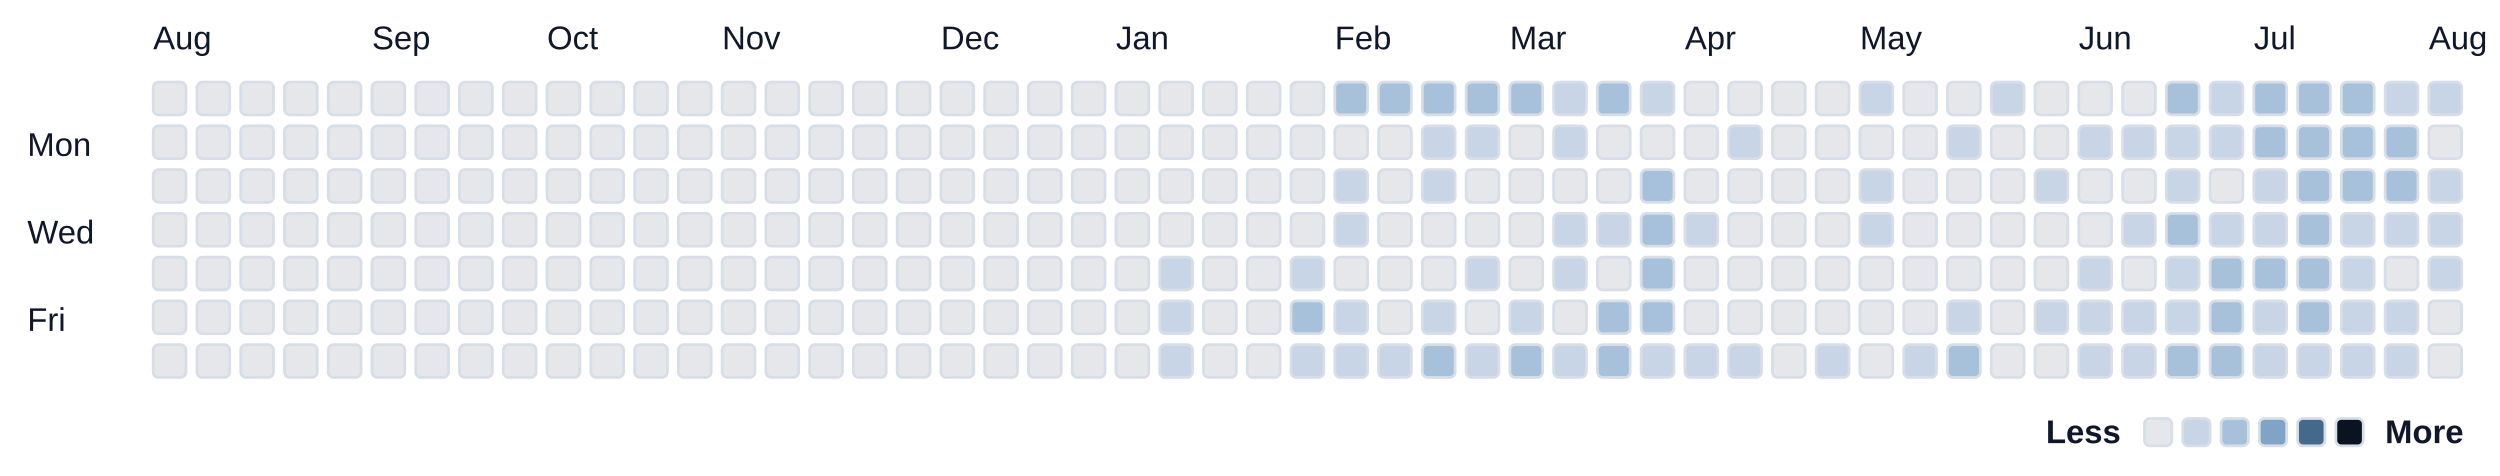
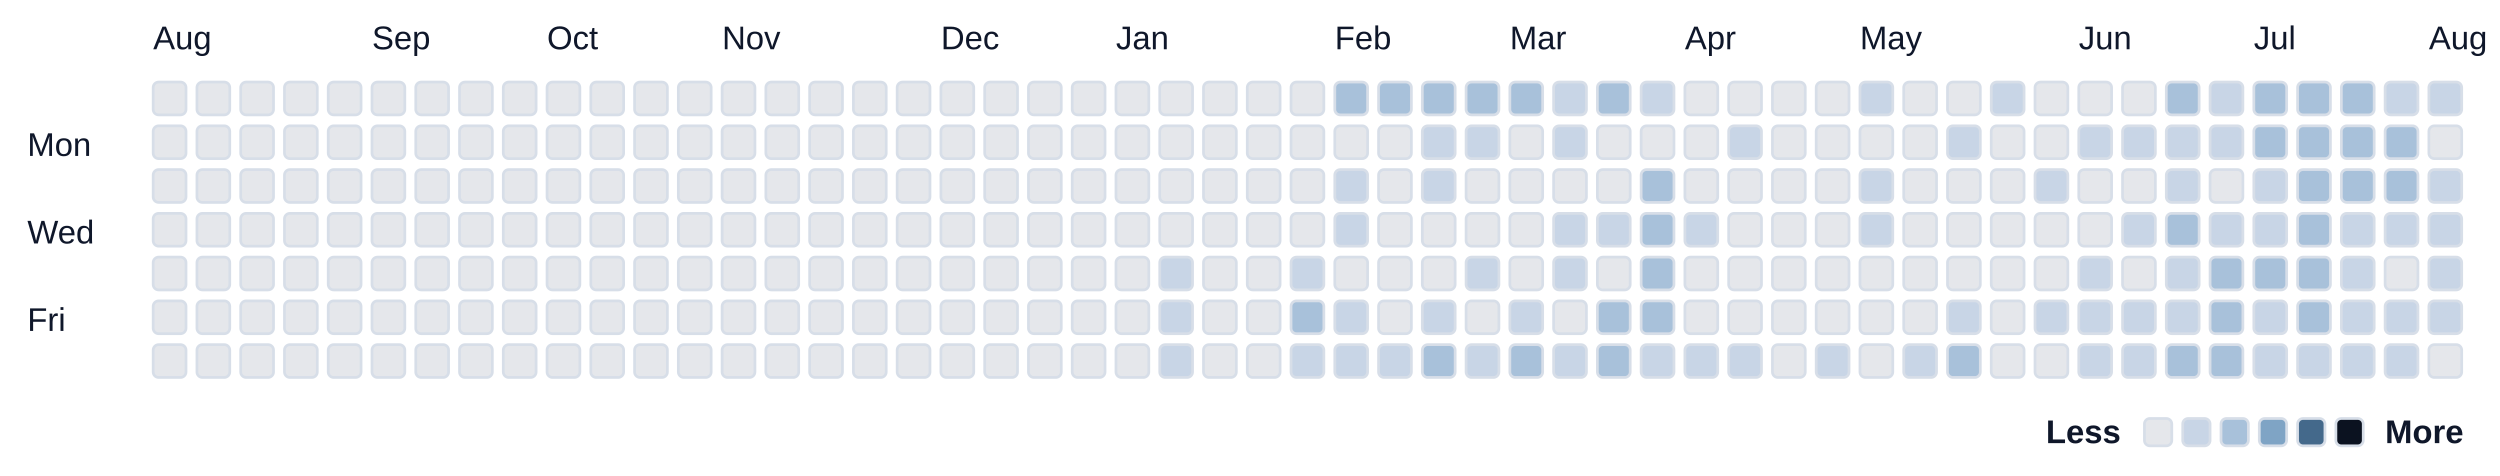
<svg xmlns="http://www.w3.org/2000/svg" baseProfile="tiny" height="174" version="1.2" width="914">
  <defs />
  <text fill="#0F172A" font-family="Segoe UI, Arial, sans-serif" font-size="12px" x="56" y="18">Aug</text>
  <text fill="#0F172A" font-family="Segoe UI, Arial, sans-serif" font-size="12px" x="136" y="18">Sep</text>
  <text fill="#0F172A" font-family="Segoe UI, Arial, sans-serif" font-size="12px" x="200" y="18">Oct</text>
  <text fill="#0F172A" font-family="Segoe UI, Arial, sans-serif" font-size="12px" x="264" y="18">Nov</text>
  <text fill="#0F172A" font-family="Segoe UI, Arial, sans-serif" font-size="12px" x="344" y="18">Dec</text>
  <text fill="#0F172A" font-family="Segoe UI, Arial, sans-serif" font-size="12px" x="408" y="18">Jan</text>
  <text fill="#0F172A" font-family="Segoe UI, Arial, sans-serif" font-size="12px" x="488" y="18">Feb</text>
  <text fill="#0F172A" font-family="Segoe UI, Arial, sans-serif" font-size="12px" x="552" y="18">Mar</text>
  <text fill="#0F172A" font-family="Segoe UI, Arial, sans-serif" font-size="12px" x="616" y="18">Apr</text>
  <text fill="#0F172A" font-family="Segoe UI, Arial, sans-serif" font-size="12px" x="680" y="18">May</text>
  <text fill="#0F172A" font-family="Segoe UI, Arial, sans-serif" font-size="12px" x="760" y="18">Jun</text>
  <text fill="#0F172A" font-family="Segoe UI, Arial, sans-serif" font-size="12px" x="824" y="18">Jul</text>
  <text fill="#0F172A" font-family="Segoe UI, Arial, sans-serif" font-size="12px" x="888" y="18">Aug</text>
  <text fill="#0F172A" font-family="Segoe UI, Arial, sans-serif" font-size="12px" x="10" y="57">Mon</text>
  <text fill="#0F172A" font-family="Segoe UI, Arial, sans-serif" font-size="12px" x="10" y="89">Wed</text>
  <text fill="#0F172A" font-family="Segoe UI, Arial, sans-serif" font-size="12px" x="10" y="121">Fri</text>
  <rect fill="#E5E7EB" height="12" rx="2" ry="2" stroke="#D7DEE8" stroke-width="1" width="12" x="56" y="30" />
  <rect fill="#E5E7EB" height="12" rx="2" ry="2" stroke="#D7DEE8" stroke-width="1" width="12" x="56" y="46" />
  <rect fill="#E5E7EB" height="12" rx="2" ry="2" stroke="#D7DEE8" stroke-width="1" width="12" x="56" y="62" />
  <rect fill="#E5E7EB" height="12" rx="2" ry="2" stroke="#D7DEE8" stroke-width="1" width="12" x="56" y="78" />
  <rect fill="#E5E7EB" height="12" rx="2" ry="2" stroke="#D7DEE8" stroke-width="1" width="12" x="56" y="94" />
  <rect fill="#E5E7EB" height="12" rx="2" ry="2" stroke="#D7DEE8" stroke-width="1" width="12" x="56" y="110" />
  <rect fill="#E5E7EB" height="12" rx="2" ry="2" stroke="#D7DEE8" stroke-width="1" width="12" x="56" y="126" />
  <rect fill="#E5E7EB" height="12" rx="2" ry="2" stroke="#D7DEE8" stroke-width="1" width="12" x="72" y="30" />
  <rect fill="#E5E7EB" height="12" rx="2" ry="2" stroke="#D7DEE8" stroke-width="1" width="12" x="72" y="46" />
  <rect fill="#E5E7EB" height="12" rx="2" ry="2" stroke="#D7DEE8" stroke-width="1" width="12" x="72" y="62" />
  <rect fill="#E5E7EB" height="12" rx="2" ry="2" stroke="#D7DEE8" stroke-width="1" width="12" x="72" y="78" />
  <rect fill="#E5E7EB" height="12" rx="2" ry="2" stroke="#D7DEE8" stroke-width="1" width="12" x="72" y="94" />
  <rect fill="#E5E7EB" height="12" rx="2" ry="2" stroke="#D7DEE8" stroke-width="1" width="12" x="72" y="110" />
  <rect fill="#E5E7EB" height="12" rx="2" ry="2" stroke="#D7DEE8" stroke-width="1" width="12" x="72" y="126" />
  <rect fill="#E5E7EB" height="12" rx="2" ry="2" stroke="#D7DEE8" stroke-width="1" width="12" x="88" y="30" />
  <rect fill="#E5E7EB" height="12" rx="2" ry="2" stroke="#D7DEE8" stroke-width="1" width="12" x="88" y="46" />
  <rect fill="#E5E7EB" height="12" rx="2" ry="2" stroke="#D7DEE8" stroke-width="1" width="12" x="88" y="62" />
  <rect fill="#E5E7EB" height="12" rx="2" ry="2" stroke="#D7DEE8" stroke-width="1" width="12" x="88" y="78" />
  <rect fill="#E5E7EB" height="12" rx="2" ry="2" stroke="#D7DEE8" stroke-width="1" width="12" x="88" y="94" />
  <rect fill="#E5E7EB" height="12" rx="2" ry="2" stroke="#D7DEE8" stroke-width="1" width="12" x="88" y="110" />
  <rect fill="#E5E7EB" height="12" rx="2" ry="2" stroke="#D7DEE8" stroke-width="1" width="12" x="88" y="126" />
  <rect fill="#E5E7EB" height="12" rx="2" ry="2" stroke="#D7DEE8" stroke-width="1" width="12" x="104" y="30" />
  <rect fill="#E5E7EB" height="12" rx="2" ry="2" stroke="#D7DEE8" stroke-width="1" width="12" x="104" y="46" />
  <rect fill="#E5E7EB" height="12" rx="2" ry="2" stroke="#D7DEE8" stroke-width="1" width="12" x="104" y="62" />
  <rect fill="#E5E7EB" height="12" rx="2" ry="2" stroke="#D7DEE8" stroke-width="1" width="12" x="104" y="78" />
  <rect fill="#E5E7EB" height="12" rx="2" ry="2" stroke="#D7DEE8" stroke-width="1" width="12" x="104" y="94" />
  <rect fill="#E5E7EB" height="12" rx="2" ry="2" stroke="#D7DEE8" stroke-width="1" width="12" x="104" y="110" />
  <rect fill="#E5E7EB" height="12" rx="2" ry="2" stroke="#D7DEE8" stroke-width="1" width="12" x="104" y="126" />
  <rect fill="#E5E7EB" height="12" rx="2" ry="2" stroke="#D7DEE8" stroke-width="1" width="12" x="120" y="30" />
  <rect fill="#E5E7EB" height="12" rx="2" ry="2" stroke="#D7DEE8" stroke-width="1" width="12" x="120" y="46" />
  <rect fill="#E5E7EB" height="12" rx="2" ry="2" stroke="#D7DEE8" stroke-width="1" width="12" x="120" y="62" />
  <rect fill="#E5E7EB" height="12" rx="2" ry="2" stroke="#D7DEE8" stroke-width="1" width="12" x="120" y="78" />
  <rect fill="#E5E7EB" height="12" rx="2" ry="2" stroke="#D7DEE8" stroke-width="1" width="12" x="120" y="94" />
  <rect fill="#E5E7EB" height="12" rx="2" ry="2" stroke="#D7DEE8" stroke-width="1" width="12" x="120" y="110" />
  <rect fill="#E5E7EB" height="12" rx="2" ry="2" stroke="#D7DEE8" stroke-width="1" width="12" x="120" y="126" />
  <rect fill="#E5E7EB" height="12" rx="2" ry="2" stroke="#D7DEE8" stroke-width="1" width="12" x="136" y="30" />
  <rect fill="#E5E7EB" height="12" rx="2" ry="2" stroke="#D7DEE8" stroke-width="1" width="12" x="136" y="46" />
  <rect fill="#E5E7EB" height="12" rx="2" ry="2" stroke="#D7DEE8" stroke-width="1" width="12" x="136" y="62" />
  <rect fill="#E5E7EB" height="12" rx="2" ry="2" stroke="#D7DEE8" stroke-width="1" width="12" x="136" y="78" />
  <rect fill="#E5E7EB" height="12" rx="2" ry="2" stroke="#D7DEE8" stroke-width="1" width="12" x="136" y="94" />
  <rect fill="#E5E7EB" height="12" rx="2" ry="2" stroke="#D7DEE8" stroke-width="1" width="12" x="136" y="110" />
  <rect fill="#E5E7EB" height="12" rx="2" ry="2" stroke="#D7DEE8" stroke-width="1" width="12" x="136" y="126" />
  <rect fill="#E5E7EB" height="12" rx="2" ry="2" stroke="#D7DEE8" stroke-width="1" width="12" x="152" y="30" />
  <rect fill="#E5E7EB" height="12" rx="2" ry="2" stroke="#D7DEE8" stroke-width="1" width="12" x="152" y="46" />
  <rect fill="#E5E7EB" height="12" rx="2" ry="2" stroke="#D7DEE8" stroke-width="1" width="12" x="152" y="62" />
  <rect fill="#E5E7EB" height="12" rx="2" ry="2" stroke="#D7DEE8" stroke-width="1" width="12" x="152" y="78" />
  <rect fill="#E5E7EB" height="12" rx="2" ry="2" stroke="#D7DEE8" stroke-width="1" width="12" x="152" y="94" />
  <rect fill="#E5E7EB" height="12" rx="2" ry="2" stroke="#D7DEE8" stroke-width="1" width="12" x="152" y="110" />
  <rect fill="#E5E7EB" height="12" rx="2" ry="2" stroke="#D7DEE8" stroke-width="1" width="12" x="152" y="126" />
  <rect fill="#E5E7EB" height="12" rx="2" ry="2" stroke="#D7DEE8" stroke-width="1" width="12" x="168" y="30" />
  <rect fill="#E5E7EB" height="12" rx="2" ry="2" stroke="#D7DEE8" stroke-width="1" width="12" x="168" y="46" />
  <rect fill="#E5E7EB" height="12" rx="2" ry="2" stroke="#D7DEE8" stroke-width="1" width="12" x="168" y="62" />
  <rect fill="#E5E7EB" height="12" rx="2" ry="2" stroke="#D7DEE8" stroke-width="1" width="12" x="168" y="78" />
  <rect fill="#E5E7EB" height="12" rx="2" ry="2" stroke="#D7DEE8" stroke-width="1" width="12" x="168" y="94" />
  <rect fill="#E5E7EB" height="12" rx="2" ry="2" stroke="#D7DEE8" stroke-width="1" width="12" x="168" y="110" />
  <rect fill="#E5E7EB" height="12" rx="2" ry="2" stroke="#D7DEE8" stroke-width="1" width="12" x="168" y="126" />
  <rect fill="#E5E7EB" height="12" rx="2" ry="2" stroke="#D7DEE8" stroke-width="1" width="12" x="184" y="30" />
  <rect fill="#E5E7EB" height="12" rx="2" ry="2" stroke="#D7DEE8" stroke-width="1" width="12" x="184" y="46" />
  <rect fill="#E5E7EB" height="12" rx="2" ry="2" stroke="#D7DEE8" stroke-width="1" width="12" x="184" y="62" />
  <rect fill="#E5E7EB" height="12" rx="2" ry="2" stroke="#D7DEE8" stroke-width="1" width="12" x="184" y="78" />
  <rect fill="#E5E7EB" height="12" rx="2" ry="2" stroke="#D7DEE8" stroke-width="1" width="12" x="184" y="94" />
  <rect fill="#E5E7EB" height="12" rx="2" ry="2" stroke="#D7DEE8" stroke-width="1" width="12" x="184" y="110" />
  <rect fill="#E5E7EB" height="12" rx="2" ry="2" stroke="#D7DEE8" stroke-width="1" width="12" x="184" y="126" />
  <rect fill="#E5E7EB" height="12" rx="2" ry="2" stroke="#D7DEE8" stroke-width="1" width="12" x="200" y="30" />
  <rect fill="#E5E7EB" height="12" rx="2" ry="2" stroke="#D7DEE8" stroke-width="1" width="12" x="200" y="46" />
  <rect fill="#E5E7EB" height="12" rx="2" ry="2" stroke="#D7DEE8" stroke-width="1" width="12" x="200" y="62" />
  <rect fill="#E5E7EB" height="12" rx="2" ry="2" stroke="#D7DEE8" stroke-width="1" width="12" x="200" y="78" />
  <rect fill="#E5E7EB" height="12" rx="2" ry="2" stroke="#D7DEE8" stroke-width="1" width="12" x="200" y="94" />
  <rect fill="#E5E7EB" height="12" rx="2" ry="2" stroke="#D7DEE8" stroke-width="1" width="12" x="200" y="110" />
  <rect fill="#E5E7EB" height="12" rx="2" ry="2" stroke="#D7DEE8" stroke-width="1" width="12" x="200" y="126" />
  <rect fill="#E5E7EB" height="12" rx="2" ry="2" stroke="#D7DEE8" stroke-width="1" width="12" x="216" y="30" />
  <rect fill="#E5E7EB" height="12" rx="2" ry="2" stroke="#D7DEE8" stroke-width="1" width="12" x="216" y="46" />
  <rect fill="#E5E7EB" height="12" rx="2" ry="2" stroke="#D7DEE8" stroke-width="1" width="12" x="216" y="62" />
  <rect fill="#E5E7EB" height="12" rx="2" ry="2" stroke="#D7DEE8" stroke-width="1" width="12" x="216" y="78" />
  <rect fill="#E5E7EB" height="12" rx="2" ry="2" stroke="#D7DEE8" stroke-width="1" width="12" x="216" y="94" />
  <rect fill="#E5E7EB" height="12" rx="2" ry="2" stroke="#D7DEE8" stroke-width="1" width="12" x="216" y="110" />
  <rect fill="#E5E7EB" height="12" rx="2" ry="2" stroke="#D7DEE8" stroke-width="1" width="12" x="216" y="126" />
  <rect fill="#E5E7EB" height="12" rx="2" ry="2" stroke="#D7DEE8" stroke-width="1" width="12" x="232" y="30" />
  <rect fill="#E5E7EB" height="12" rx="2" ry="2" stroke="#D7DEE8" stroke-width="1" width="12" x="232" y="46" />
  <rect fill="#E5E7EB" height="12" rx="2" ry="2" stroke="#D7DEE8" stroke-width="1" width="12" x="232" y="62" />
  <rect fill="#E5E7EB" height="12" rx="2" ry="2" stroke="#D7DEE8" stroke-width="1" width="12" x="232" y="78" />
  <rect fill="#E5E7EB" height="12" rx="2" ry="2" stroke="#D7DEE8" stroke-width="1" width="12" x="232" y="94" />
  <rect fill="#E5E7EB" height="12" rx="2" ry="2" stroke="#D7DEE8" stroke-width="1" width="12" x="232" y="110" />
  <rect fill="#E5E7EB" height="12" rx="2" ry="2" stroke="#D7DEE8" stroke-width="1" width="12" x="232" y="126" />
  <rect fill="#E5E7EB" height="12" rx="2" ry="2" stroke="#D7DEE8" stroke-width="1" width="12" x="248" y="30" />
  <rect fill="#E5E7EB" height="12" rx="2" ry="2" stroke="#D7DEE8" stroke-width="1" width="12" x="248" y="46" />
  <rect fill="#E5E7EB" height="12" rx="2" ry="2" stroke="#D7DEE8" stroke-width="1" width="12" x="248" y="62" />
  <rect fill="#E5E7EB" height="12" rx="2" ry="2" stroke="#D7DEE8" stroke-width="1" width="12" x="248" y="78" />
  <rect fill="#E5E7EB" height="12" rx="2" ry="2" stroke="#D7DEE8" stroke-width="1" width="12" x="248" y="94" />
  <rect fill="#E5E7EB" height="12" rx="2" ry="2" stroke="#D7DEE8" stroke-width="1" width="12" x="248" y="110" />
  <rect fill="#E5E7EB" height="12" rx="2" ry="2" stroke="#D7DEE8" stroke-width="1" width="12" x="248" y="126" />
  <rect fill="#E5E7EB" height="12" rx="2" ry="2" stroke="#D7DEE8" stroke-width="1" width="12" x="264" y="30" />
  <rect fill="#E5E7EB" height="12" rx="2" ry="2" stroke="#D7DEE8" stroke-width="1" width="12" x="264" y="46" />
  <rect fill="#E5E7EB" height="12" rx="2" ry="2" stroke="#D7DEE8" stroke-width="1" width="12" x="264" y="62" />
  <rect fill="#E5E7EB" height="12" rx="2" ry="2" stroke="#D7DEE8" stroke-width="1" width="12" x="264" y="78" />
  <rect fill="#E5E7EB" height="12" rx="2" ry="2" stroke="#D7DEE8" stroke-width="1" width="12" x="264" y="94" />
  <rect fill="#E5E7EB" height="12" rx="2" ry="2" stroke="#D7DEE8" stroke-width="1" width="12" x="264" y="110" />
  <rect fill="#E5E7EB" height="12" rx="2" ry="2" stroke="#D7DEE8" stroke-width="1" width="12" x="264" y="126" />
  <rect fill="#E5E7EB" height="12" rx="2" ry="2" stroke="#D7DEE8" stroke-width="1" width="12" x="280" y="30" />
  <rect fill="#E5E7EB" height="12" rx="2" ry="2" stroke="#D7DEE8" stroke-width="1" width="12" x="280" y="46" />
  <rect fill="#E5E7EB" height="12" rx="2" ry="2" stroke="#D7DEE8" stroke-width="1" width="12" x="280" y="62" />
  <rect fill="#E5E7EB" height="12" rx="2" ry="2" stroke="#D7DEE8" stroke-width="1" width="12" x="280" y="78" />
  <rect fill="#E5E7EB" height="12" rx="2" ry="2" stroke="#D7DEE8" stroke-width="1" width="12" x="280" y="94" />
  <rect fill="#E5E7EB" height="12" rx="2" ry="2" stroke="#D7DEE8" stroke-width="1" width="12" x="280" y="110" />
  <rect fill="#E5E7EB" height="12" rx="2" ry="2" stroke="#D7DEE8" stroke-width="1" width="12" x="280" y="126" />
  <rect fill="#E5E7EB" height="12" rx="2" ry="2" stroke="#D7DEE8" stroke-width="1" width="12" x="296" y="30" />
  <rect fill="#E5E7EB" height="12" rx="2" ry="2" stroke="#D7DEE8" stroke-width="1" width="12" x="296" y="46" />
  <rect fill="#E5E7EB" height="12" rx="2" ry="2" stroke="#D7DEE8" stroke-width="1" width="12" x="296" y="62" />
  <rect fill="#E5E7EB" height="12" rx="2" ry="2" stroke="#D7DEE8" stroke-width="1" width="12" x="296" y="78" />
  <rect fill="#E5E7EB" height="12" rx="2" ry="2" stroke="#D7DEE8" stroke-width="1" width="12" x="296" y="94" />
  <rect fill="#E5E7EB" height="12" rx="2" ry="2" stroke="#D7DEE8" stroke-width="1" width="12" x="296" y="110" />
  <rect fill="#E5E7EB" height="12" rx="2" ry="2" stroke="#D7DEE8" stroke-width="1" width="12" x="296" y="126" />
  <rect fill="#E5E7EB" height="12" rx="2" ry="2" stroke="#D7DEE8" stroke-width="1" width="12" x="312" y="30" />
  <rect fill="#E5E7EB" height="12" rx="2" ry="2" stroke="#D7DEE8" stroke-width="1" width="12" x="312" y="46" />
  <rect fill="#E5E7EB" height="12" rx="2" ry="2" stroke="#D7DEE8" stroke-width="1" width="12" x="312" y="62" />
  <rect fill="#E5E7EB" height="12" rx="2" ry="2" stroke="#D7DEE8" stroke-width="1" width="12" x="312" y="78" />
  <rect fill="#E5E7EB" height="12" rx="2" ry="2" stroke="#D7DEE8" stroke-width="1" width="12" x="312" y="94" />
  <rect fill="#E5E7EB" height="12" rx="2" ry="2" stroke="#D7DEE8" stroke-width="1" width="12" x="312" y="110" />
  <rect fill="#E5E7EB" height="12" rx="2" ry="2" stroke="#D7DEE8" stroke-width="1" width="12" x="312" y="126" />
  <rect fill="#E5E7EB" height="12" rx="2" ry="2" stroke="#D7DEE8" stroke-width="1" width="12" x="328" y="30" />
  <rect fill="#E5E7EB" height="12" rx="2" ry="2" stroke="#D7DEE8" stroke-width="1" width="12" x="328" y="46" />
  <rect fill="#E5E7EB" height="12" rx="2" ry="2" stroke="#D7DEE8" stroke-width="1" width="12" x="328" y="62" />
  <rect fill="#E5E7EB" height="12" rx="2" ry="2" stroke="#D7DEE8" stroke-width="1" width="12" x="328" y="78" />
  <rect fill="#E5E7EB" height="12" rx="2" ry="2" stroke="#D7DEE8" stroke-width="1" width="12" x="328" y="94" />
  <rect fill="#E5E7EB" height="12" rx="2" ry="2" stroke="#D7DEE8" stroke-width="1" width="12" x="328" y="110" />
  <rect fill="#E5E7EB" height="12" rx="2" ry="2" stroke="#D7DEE8" stroke-width="1" width="12" x="328" y="126" />
  <rect fill="#E5E7EB" height="12" rx="2" ry="2" stroke="#D7DEE8" stroke-width="1" width="12" x="344" y="30" />
  <rect fill="#E5E7EB" height="12" rx="2" ry="2" stroke="#D7DEE8" stroke-width="1" width="12" x="344" y="46" />
  <rect fill="#E5E7EB" height="12" rx="2" ry="2" stroke="#D7DEE8" stroke-width="1" width="12" x="344" y="62" />
  <rect fill="#E5E7EB" height="12" rx="2" ry="2" stroke="#D7DEE8" stroke-width="1" width="12" x="344" y="78" />
  <rect fill="#E5E7EB" height="12" rx="2" ry="2" stroke="#D7DEE8" stroke-width="1" width="12" x="344" y="94" />
  <rect fill="#E5E7EB" height="12" rx="2" ry="2" stroke="#D7DEE8" stroke-width="1" width="12" x="344" y="110" />
  <rect fill="#E5E7EB" height="12" rx="2" ry="2" stroke="#D7DEE8" stroke-width="1" width="12" x="344" y="126" />
  <rect fill="#E5E7EB" height="12" rx="2" ry="2" stroke="#D7DEE8" stroke-width="1" width="12" x="360" y="30" />
  <rect fill="#E5E7EB" height="12" rx="2" ry="2" stroke="#D7DEE8" stroke-width="1" width="12" x="360" y="46" />
  <rect fill="#E5E7EB" height="12" rx="2" ry="2" stroke="#D7DEE8" stroke-width="1" width="12" x="360" y="62" />
  <rect fill="#E5E7EB" height="12" rx="2" ry="2" stroke="#D7DEE8" stroke-width="1" width="12" x="360" y="78" />
  <rect fill="#E5E7EB" height="12" rx="2" ry="2" stroke="#D7DEE8" stroke-width="1" width="12" x="360" y="94" />
  <rect fill="#E5E7EB" height="12" rx="2" ry="2" stroke="#D7DEE8" stroke-width="1" width="12" x="360" y="110" />
  <rect fill="#E5E7EB" height="12" rx="2" ry="2" stroke="#D7DEE8" stroke-width="1" width="12" x="360" y="126" />
  <rect fill="#E5E7EB" height="12" rx="2" ry="2" stroke="#D7DEE8" stroke-width="1" width="12" x="376" y="30" />
  <rect fill="#E5E7EB" height="12" rx="2" ry="2" stroke="#D7DEE8" stroke-width="1" width="12" x="376" y="46" />
  <rect fill="#E5E7EB" height="12" rx="2" ry="2" stroke="#D7DEE8" stroke-width="1" width="12" x="376" y="62" />
  <rect fill="#E5E7EB" height="12" rx="2" ry="2" stroke="#D7DEE8" stroke-width="1" width="12" x="376" y="78" />
  <rect fill="#E5E7EB" height="12" rx="2" ry="2" stroke="#D7DEE8" stroke-width="1" width="12" x="376" y="94" />
  <rect fill="#E5E7EB" height="12" rx="2" ry="2" stroke="#D7DEE8" stroke-width="1" width="12" x="376" y="110" />
  <rect fill="#E5E7EB" height="12" rx="2" ry="2" stroke="#D7DEE8" stroke-width="1" width="12" x="376" y="126" />
  <rect fill="#E5E7EB" height="12" rx="2" ry="2" stroke="#D7DEE8" stroke-width="1" width="12" x="392" y="30" />
  <rect fill="#E5E7EB" height="12" rx="2" ry="2" stroke="#D7DEE8" stroke-width="1" width="12" x="392" y="46" />
  <rect fill="#E5E7EB" height="12" rx="2" ry="2" stroke="#D7DEE8" stroke-width="1" width="12" x="392" y="62" />
  <rect fill="#E5E7EB" height="12" rx="2" ry="2" stroke="#D7DEE8" stroke-width="1" width="12" x="392" y="78" />
  <rect fill="#E5E7EB" height="12" rx="2" ry="2" stroke="#D7DEE8" stroke-width="1" width="12" x="392" y="94" />
  <rect fill="#E5E7EB" height="12" rx="2" ry="2" stroke="#D7DEE8" stroke-width="1" width="12" x="392" y="110" />
  <rect fill="#E5E7EB" height="12" rx="2" ry="2" stroke="#D7DEE8" stroke-width="1" width="12" x="392" y="126" />
  <rect fill="#E5E7EB" height="12" rx="2" ry="2" stroke="#D7DEE8" stroke-width="1" width="12" x="408" y="30" />
  <rect fill="#E5E7EB" height="12" rx="2" ry="2" stroke="#D7DEE8" stroke-width="1" width="12" x="408" y="46" />
  <rect fill="#E5E7EB" height="12" rx="2" ry="2" stroke="#D7DEE8" stroke-width="1" width="12" x="408" y="62" />
  <rect fill="#E5E7EB" height="12" rx="2" ry="2" stroke="#D7DEE8" stroke-width="1" width="12" x="408" y="78" />
  <rect fill="#E5E7EB" height="12" rx="2" ry="2" stroke="#D7DEE8" stroke-width="1" width="12" x="408" y="94" />
  <rect fill="#E5E7EB" height="12" rx="2" ry="2" stroke="#D7DEE8" stroke-width="1" width="12" x="408" y="110" />
  <rect fill="#E5E7EB" height="12" rx="2" ry="2" stroke="#D7DEE8" stroke-width="1" width="12" x="408" y="126" />
  <rect fill="#E5E7EB" height="12" rx="2" ry="2" stroke="#D7DEE8" stroke-width="1" width="12" x="424" y="30" />
  <rect fill="#E5E7EB" height="12" rx="2" ry="2" stroke="#D7DEE8" stroke-width="1" width="12" x="424" y="46" />
  <rect fill="#E5E7EB" height="12" rx="2" ry="2" stroke="#D7DEE8" stroke-width="1" width="12" x="424" y="62" />
  <rect fill="#E5E7EB" height="12" rx="2" ry="2" stroke="#D7DEE8" stroke-width="1" width="12" x="424" y="78" />
  <rect fill="#C8D5E6" height="12" rx="2" ry="2" stroke="#D7DEE8" stroke-width="1" width="12" x="424" y="94" />
  <rect fill="#C8D5E6" height="12" rx="2" ry="2" stroke="#D7DEE8" stroke-width="1" width="12" x="424" y="110" />
  <rect fill="#C8D5E6" height="12" rx="2" ry="2" stroke="#D7DEE8" stroke-width="1" width="12" x="424" y="126" />
  <rect fill="#E5E7EB" height="12" rx="2" ry="2" stroke="#D7DEE8" stroke-width="1" width="12" x="440" y="30" />
  <rect fill="#E5E7EB" height="12" rx="2" ry="2" stroke="#D7DEE8" stroke-width="1" width="12" x="440" y="46" />
  <rect fill="#E5E7EB" height="12" rx="2" ry="2" stroke="#D7DEE8" stroke-width="1" width="12" x="440" y="62" />
  <rect fill="#E5E7EB" height="12" rx="2" ry="2" stroke="#D7DEE8" stroke-width="1" width="12" x="440" y="78" />
  <rect fill="#E5E7EB" height="12" rx="2" ry="2" stroke="#D7DEE8" stroke-width="1" width="12" x="440" y="94" />
  <rect fill="#E5E7EB" height="12" rx="2" ry="2" stroke="#D7DEE8" stroke-width="1" width="12" x="440" y="110" />
  <rect fill="#E5E7EB" height="12" rx="2" ry="2" stroke="#D7DEE8" stroke-width="1" width="12" x="440" y="126" />
  <rect fill="#E5E7EB" height="12" rx="2" ry="2" stroke="#D7DEE8" stroke-width="1" width="12" x="456" y="30" />
  <rect fill="#E5E7EB" height="12" rx="2" ry="2" stroke="#D7DEE8" stroke-width="1" width="12" x="456" y="46" />
  <rect fill="#E5E7EB" height="12" rx="2" ry="2" stroke="#D7DEE8" stroke-width="1" width="12" x="456" y="62" />
  <rect fill="#E5E7EB" height="12" rx="2" ry="2" stroke="#D7DEE8" stroke-width="1" width="12" x="456" y="78" />
  <rect fill="#E5E7EB" height="12" rx="2" ry="2" stroke="#D7DEE8" stroke-width="1" width="12" x="456" y="94" />
  <rect fill="#E5E7EB" height="12" rx="2" ry="2" stroke="#D7DEE8" stroke-width="1" width="12" x="456" y="110" />
  <rect fill="#E5E7EB" height="12" rx="2" ry="2" stroke="#D7DEE8" stroke-width="1" width="12" x="456" y="126" />
  <rect fill="#E5E7EB" height="12" rx="2" ry="2" stroke="#D7DEE8" stroke-width="1" width="12" x="472" y="30" />
  <rect fill="#E5E7EB" height="12" rx="2" ry="2" stroke="#D7DEE8" stroke-width="1" width="12" x="472" y="46" />
  <rect fill="#E5E7EB" height="12" rx="2" ry="2" stroke="#D7DEE8" stroke-width="1" width="12" x="472" y="62" />
  <rect fill="#E5E7EB" height="12" rx="2" ry="2" stroke="#D7DEE8" stroke-width="1" width="12" x="472" y="78" />
  <rect fill="#C8D5E6" height="12" rx="2" ry="2" stroke="#D7DEE8" stroke-width="1" width="12" x="472" y="94" />
  <rect fill="#A8C1DA" height="12" rx="2" ry="2" stroke="#D7DEE8" stroke-width="1" width="12" x="472" y="110" />
  <rect fill="#C8D5E6" height="12" rx="2" ry="2" stroke="#D7DEE8" stroke-width="1" width="12" x="472" y="126" />
  <rect fill="#A8C1DA" height="12" rx="2" ry="2" stroke="#D7DEE8" stroke-width="1" width="12" x="488" y="30" />
  <rect fill="#E5E7EB" height="12" rx="2" ry="2" stroke="#D7DEE8" stroke-width="1" width="12" x="488" y="46" />
  <rect fill="#C8D5E6" height="12" rx="2" ry="2" stroke="#D7DEE8" stroke-width="1" width="12" x="488" y="62" />
  <rect fill="#C8D5E6" height="12" rx="2" ry="2" stroke="#D7DEE8" stroke-width="1" width="12" x="488" y="78" />
  <rect fill="#E5E7EB" height="12" rx="2" ry="2" stroke="#D7DEE8" stroke-width="1" width="12" x="488" y="94" />
  <rect fill="#C8D5E6" height="12" rx="2" ry="2" stroke="#D7DEE8" stroke-width="1" width="12" x="488" y="110" />
  <rect fill="#C8D5E6" height="12" rx="2" ry="2" stroke="#D7DEE8" stroke-width="1" width="12" x="488" y="126" />
  <rect fill="#A8C1DA" height="12" rx="2" ry="2" stroke="#D7DEE8" stroke-width="1" width="12" x="504" y="30" />
  <rect fill="#E5E7EB" height="12" rx="2" ry="2" stroke="#D7DEE8" stroke-width="1" width="12" x="504" y="46" />
  <rect fill="#E5E7EB" height="12" rx="2" ry="2" stroke="#D7DEE8" stroke-width="1" width="12" x="504" y="62" />
  <rect fill="#E5E7EB" height="12" rx="2" ry="2" stroke="#D7DEE8" stroke-width="1" width="12" x="504" y="78" />
  <rect fill="#E5E7EB" height="12" rx="2" ry="2" stroke="#D7DEE8" stroke-width="1" width="12" x="504" y="94" />
  <rect fill="#E5E7EB" height="12" rx="2" ry="2" stroke="#D7DEE8" stroke-width="1" width="12" x="504" y="110" />
  <rect fill="#C8D5E6" height="12" rx="2" ry="2" stroke="#D7DEE8" stroke-width="1" width="12" x="504" y="126" />
  <rect fill="#A8C1DA" height="12" rx="2" ry="2" stroke="#D7DEE8" stroke-width="1" width="12" x="520" y="30" />
  <rect fill="#C8D5E6" height="12" rx="2" ry="2" stroke="#D7DEE8" stroke-width="1" width="12" x="520" y="46" />
  <rect fill="#C8D5E6" height="12" rx="2" ry="2" stroke="#D7DEE8" stroke-width="1" width="12" x="520" y="62" />
  <rect fill="#E5E7EB" height="12" rx="2" ry="2" stroke="#D7DEE8" stroke-width="1" width="12" x="520" y="78" />
  <rect fill="#E5E7EB" height="12" rx="2" ry="2" stroke="#D7DEE8" stroke-width="1" width="12" x="520" y="94" />
  <rect fill="#C8D5E6" height="12" rx="2" ry="2" stroke="#D7DEE8" stroke-width="1" width="12" x="520" y="110" />
  <rect fill="#A8C1DA" height="12" rx="2" ry="2" stroke="#D7DEE8" stroke-width="1" width="12" x="520" y="126" />
  <rect fill="#A8C1DA" height="12" rx="2" ry="2" stroke="#D7DEE8" stroke-width="1" width="12" x="536" y="30" />
  <rect fill="#C8D5E6" height="12" rx="2" ry="2" stroke="#D7DEE8" stroke-width="1" width="12" x="536" y="46" />
  <rect fill="#E5E7EB" height="12" rx="2" ry="2" stroke="#D7DEE8" stroke-width="1" width="12" x="536" y="62" />
  <rect fill="#E5E7EB" height="12" rx="2" ry="2" stroke="#D7DEE8" stroke-width="1" width="12" x="536" y="78" />
  <rect fill="#C8D5E6" height="12" rx="2" ry="2" stroke="#D7DEE8" stroke-width="1" width="12" x="536" y="94" />
  <rect fill="#E5E7EB" height="12" rx="2" ry="2" stroke="#D7DEE8" stroke-width="1" width="12" x="536" y="110" />
  <rect fill="#C8D5E6" height="12" rx="2" ry="2" stroke="#D7DEE8" stroke-width="1" width="12" x="536" y="126" />
  <rect fill="#A8C1DA" height="12" rx="2" ry="2" stroke="#D7DEE8" stroke-width="1" width="12" x="552" y="30" />
  <rect fill="#E5E7EB" height="12" rx="2" ry="2" stroke="#D7DEE8" stroke-width="1" width="12" x="552" y="46" />
  <rect fill="#E5E7EB" height="12" rx="2" ry="2" stroke="#D7DEE8" stroke-width="1" width="12" x="552" y="62" />
  <rect fill="#E5E7EB" height="12" rx="2" ry="2" stroke="#D7DEE8" stroke-width="1" width="12" x="552" y="78" />
  <rect fill="#E5E7EB" height="12" rx="2" ry="2" stroke="#D7DEE8" stroke-width="1" width="12" x="552" y="94" />
  <rect fill="#C8D5E6" height="12" rx="2" ry="2" stroke="#D7DEE8" stroke-width="1" width="12" x="552" y="110" />
  <rect fill="#A8C1DA" height="12" rx="2" ry="2" stroke="#D7DEE8" stroke-width="1" width="12" x="552" y="126" />
  <rect fill="#C8D5E6" height="12" rx="2" ry="2" stroke="#D7DEE8" stroke-width="1" width="12" x="568" y="30" />
  <rect fill="#C8D5E6" height="12" rx="2" ry="2" stroke="#D7DEE8" stroke-width="1" width="12" x="568" y="46" />
  <rect fill="#E5E7EB" height="12" rx="2" ry="2" stroke="#D7DEE8" stroke-width="1" width="12" x="568" y="62" />
  <rect fill="#C8D5E6" height="12" rx="2" ry="2" stroke="#D7DEE8" stroke-width="1" width="12" x="568" y="78" />
  <rect fill="#C8D5E6" height="12" rx="2" ry="2" stroke="#D7DEE8" stroke-width="1" width="12" x="568" y="94" />
  <rect fill="#E5E7EB" height="12" rx="2" ry="2" stroke="#D7DEE8" stroke-width="1" width="12" x="568" y="110" />
  <rect fill="#C8D5E6" height="12" rx="2" ry="2" stroke="#D7DEE8" stroke-width="1" width="12" x="568" y="126" />
  <rect fill="#A8C1DA" height="12" rx="2" ry="2" stroke="#D7DEE8" stroke-width="1" width="12" x="584" y="30" />
  <rect fill="#E5E7EB" height="12" rx="2" ry="2" stroke="#D7DEE8" stroke-width="1" width="12" x="584" y="46" />
  <rect fill="#E5E7EB" height="12" rx="2" ry="2" stroke="#D7DEE8" stroke-width="1" width="12" x="584" y="62" />
  <rect fill="#C8D5E6" height="12" rx="2" ry="2" stroke="#D7DEE8" stroke-width="1" width="12" x="584" y="78" />
  <rect fill="#E5E7EB" height="12" rx="2" ry="2" stroke="#D7DEE8" stroke-width="1" width="12" x="584" y="94" />
  <rect fill="#A8C1DA" height="12" rx="2" ry="2" stroke="#D7DEE8" stroke-width="1" width="12" x="584" y="110" />
  <rect fill="#A8C1DA" height="12" rx="2" ry="2" stroke="#D7DEE8" stroke-width="1" width="12" x="584" y="126" />
  <rect fill="#C8D5E6" height="12" rx="2" ry="2" stroke="#D7DEE8" stroke-width="1" width="12" x="600" y="30" />
  <rect fill="#E5E7EB" height="12" rx="2" ry="2" stroke="#D7DEE8" stroke-width="1" width="12" x="600" y="46" />
  <rect fill="#A8C1DA" height="12" rx="2" ry="2" stroke="#D7DEE8" stroke-width="1" width="12" x="600" y="62" />
  <rect fill="#A8C1DA" height="12" rx="2" ry="2" stroke="#D7DEE8" stroke-width="1" width="12" x="600" y="78" />
  <rect fill="#A8C1DA" height="12" rx="2" ry="2" stroke="#D7DEE8" stroke-width="1" width="12" x="600" y="94" />
  <rect fill="#A8C1DA" height="12" rx="2" ry="2" stroke="#D7DEE8" stroke-width="1" width="12" x="600" y="110" />
  <rect fill="#C8D5E6" height="12" rx="2" ry="2" stroke="#D7DEE8" stroke-width="1" width="12" x="600" y="126" />
  <rect fill="#E5E7EB" height="12" rx="2" ry="2" stroke="#D7DEE8" stroke-width="1" width="12" x="616" y="30" />
  <rect fill="#E5E7EB" height="12" rx="2" ry="2" stroke="#D7DEE8" stroke-width="1" width="12" x="616" y="46" />
  <rect fill="#E5E7EB" height="12" rx="2" ry="2" stroke="#D7DEE8" stroke-width="1" width="12" x="616" y="62" />
  <rect fill="#C8D5E6" height="12" rx="2" ry="2" stroke="#D7DEE8" stroke-width="1" width="12" x="616" y="78" />
  <rect fill="#E5E7EB" height="12" rx="2" ry="2" stroke="#D7DEE8" stroke-width="1" width="12" x="616" y="94" />
  <rect fill="#E5E7EB" height="12" rx="2" ry="2" stroke="#D7DEE8" stroke-width="1" width="12" x="616" y="110" />
  <rect fill="#C8D5E6" height="12" rx="2" ry="2" stroke="#D7DEE8" stroke-width="1" width="12" x="616" y="126" />
  <rect fill="#E5E7EB" height="12" rx="2" ry="2" stroke="#D7DEE8" stroke-width="1" width="12" x="632" y="30" />
  <rect fill="#C8D5E6" height="12" rx="2" ry="2" stroke="#D7DEE8" stroke-width="1" width="12" x="632" y="46" />
  <rect fill="#E5E7EB" height="12" rx="2" ry="2" stroke="#D7DEE8" stroke-width="1" width="12" x="632" y="62" />
  <rect fill="#E5E7EB" height="12" rx="2" ry="2" stroke="#D7DEE8" stroke-width="1" width="12" x="632" y="78" />
  <rect fill="#E5E7EB" height="12" rx="2" ry="2" stroke="#D7DEE8" stroke-width="1" width="12" x="632" y="94" />
  <rect fill="#E5E7EB" height="12" rx="2" ry="2" stroke="#D7DEE8" stroke-width="1" width="12" x="632" y="110" />
  <rect fill="#C8D5E6" height="12" rx="2" ry="2" stroke="#D7DEE8" stroke-width="1" width="12" x="632" y="126" />
  <rect fill="#E5E7EB" height="12" rx="2" ry="2" stroke="#D7DEE8" stroke-width="1" width="12" x="648" y="30" />
  <rect fill="#E5E7EB" height="12" rx="2" ry="2" stroke="#D7DEE8" stroke-width="1" width="12" x="648" y="46" />
  <rect fill="#E5E7EB" height="12" rx="2" ry="2" stroke="#D7DEE8" stroke-width="1" width="12" x="648" y="62" />
  <rect fill="#E5E7EB" height="12" rx="2" ry="2" stroke="#D7DEE8" stroke-width="1" width="12" x="648" y="78" />
  <rect fill="#E5E7EB" height="12" rx="2" ry="2" stroke="#D7DEE8" stroke-width="1" width="12" x="648" y="94" />
  <rect fill="#E5E7EB" height="12" rx="2" ry="2" stroke="#D7DEE8" stroke-width="1" width="12" x="648" y="110" />
  <rect fill="#E5E7EB" height="12" rx="2" ry="2" stroke="#D7DEE8" stroke-width="1" width="12" x="648" y="126" />
  <rect fill="#E5E7EB" height="12" rx="2" ry="2" stroke="#D7DEE8" stroke-width="1" width="12" x="664" y="30" />
  <rect fill="#E5E7EB" height="12" rx="2" ry="2" stroke="#D7DEE8" stroke-width="1" width="12" x="664" y="46" />
  <rect fill="#E5E7EB" height="12" rx="2" ry="2" stroke="#D7DEE8" stroke-width="1" width="12" x="664" y="62" />
  <rect fill="#E5E7EB" height="12" rx="2" ry="2" stroke="#D7DEE8" stroke-width="1" width="12" x="664" y="78" />
  <rect fill="#E5E7EB" height="12" rx="2" ry="2" stroke="#D7DEE8" stroke-width="1" width="12" x="664" y="94" />
  <rect fill="#E5E7EB" height="12" rx="2" ry="2" stroke="#D7DEE8" stroke-width="1" width="12" x="664" y="110" />
  <rect fill="#C8D5E6" height="12" rx="2" ry="2" stroke="#D7DEE8" stroke-width="1" width="12" x="664" y="126" />
  <rect fill="#C8D5E6" height="12" rx="2" ry="2" stroke="#D7DEE8" stroke-width="1" width="12" x="680" y="30" />
  <rect fill="#E5E7EB" height="12" rx="2" ry="2" stroke="#D7DEE8" stroke-width="1" width="12" x="680" y="46" />
  <rect fill="#C8D5E6" height="12" rx="2" ry="2" stroke="#D7DEE8" stroke-width="1" width="12" x="680" y="62" />
  <rect fill="#C8D5E6" height="12" rx="2" ry="2" stroke="#D7DEE8" stroke-width="1" width="12" x="680" y="78" />
  <rect fill="#E5E7EB" height="12" rx="2" ry="2" stroke="#D7DEE8" stroke-width="1" width="12" x="680" y="94" />
  <rect fill="#E5E7EB" height="12" rx="2" ry="2" stroke="#D7DEE8" stroke-width="1" width="12" x="680" y="110" />
  <rect fill="#E5E7EB" height="12" rx="2" ry="2" stroke="#D7DEE8" stroke-width="1" width="12" x="680" y="126" />
  <rect fill="#E5E7EB" height="12" rx="2" ry="2" stroke="#D7DEE8" stroke-width="1" width="12" x="696" y="30" />
  <rect fill="#E5E7EB" height="12" rx="2" ry="2" stroke="#D7DEE8" stroke-width="1" width="12" x="696" y="46" />
  <rect fill="#E5E7EB" height="12" rx="2" ry="2" stroke="#D7DEE8" stroke-width="1" width="12" x="696" y="62" />
  <rect fill="#E5E7EB" height="12" rx="2" ry="2" stroke="#D7DEE8" stroke-width="1" width="12" x="696" y="78" />
  <rect fill="#E5E7EB" height="12" rx="2" ry="2" stroke="#D7DEE8" stroke-width="1" width="12" x="696" y="94" />
  <rect fill="#E5E7EB" height="12" rx="2" ry="2" stroke="#D7DEE8" stroke-width="1" width="12" x="696" y="110" />
  <rect fill="#C8D5E6" height="12" rx="2" ry="2" stroke="#D7DEE8" stroke-width="1" width="12" x="696" y="126" />
  <rect fill="#E5E7EB" height="12" rx="2" ry="2" stroke="#D7DEE8" stroke-width="1" width="12" x="712" y="30" />
  <rect fill="#C8D5E6" height="12" rx="2" ry="2" stroke="#D7DEE8" stroke-width="1" width="12" x="712" y="46" />
  <rect fill="#E5E7EB" height="12" rx="2" ry="2" stroke="#D7DEE8" stroke-width="1" width="12" x="712" y="62" />
  <rect fill="#E5E7EB" height="12" rx="2" ry="2" stroke="#D7DEE8" stroke-width="1" width="12" x="712" y="78" />
  <rect fill="#E5E7EB" height="12" rx="2" ry="2" stroke="#D7DEE8" stroke-width="1" width="12" x="712" y="94" />
  <rect fill="#C8D5E6" height="12" rx="2" ry="2" stroke="#D7DEE8" stroke-width="1" width="12" x="712" y="110" />
  <rect fill="#A8C1DA" height="12" rx="2" ry="2" stroke="#D7DEE8" stroke-width="1" width="12" x="712" y="126" />
  <rect fill="#C8D5E6" height="12" rx="2" ry="2" stroke="#D7DEE8" stroke-width="1" width="12" x="728" y="30" />
  <rect fill="#E5E7EB" height="12" rx="2" ry="2" stroke="#D7DEE8" stroke-width="1" width="12" x="728" y="46" />
  <rect fill="#E5E7EB" height="12" rx="2" ry="2" stroke="#D7DEE8" stroke-width="1" width="12" x="728" y="62" />
  <rect fill="#E5E7EB" height="12" rx="2" ry="2" stroke="#D7DEE8" stroke-width="1" width="12" x="728" y="78" />
  <rect fill="#E5E7EB" height="12" rx="2" ry="2" stroke="#D7DEE8" stroke-width="1" width="12" x="728" y="94" />
  <rect fill="#E5E7EB" height="12" rx="2" ry="2" stroke="#D7DEE8" stroke-width="1" width="12" x="728" y="110" />
  <rect fill="#E5E7EB" height="12" rx="2" ry="2" stroke="#D7DEE8" stroke-width="1" width="12" x="728" y="126" />
  <rect fill="#E5E7EB" height="12" rx="2" ry="2" stroke="#D7DEE8" stroke-width="1" width="12" x="744" y="30" />
  <rect fill="#E5E7EB" height="12" rx="2" ry="2" stroke="#D7DEE8" stroke-width="1" width="12" x="744" y="46" />
  <rect fill="#C8D5E6" height="12" rx="2" ry="2" stroke="#D7DEE8" stroke-width="1" width="12" x="744" y="62" />
  <rect fill="#E5E7EB" height="12" rx="2" ry="2" stroke="#D7DEE8" stroke-width="1" width="12" x="744" y="78" />
  <rect fill="#E5E7EB" height="12" rx="2" ry="2" stroke="#D7DEE8" stroke-width="1" width="12" x="744" y="94" />
  <rect fill="#C8D5E6" height="12" rx="2" ry="2" stroke="#D7DEE8" stroke-width="1" width="12" x="744" y="110" />
  <rect fill="#E5E7EB" height="12" rx="2" ry="2" stroke="#D7DEE8" stroke-width="1" width="12" x="744" y="126" />
  <rect fill="#E5E7EB" height="12" rx="2" ry="2" stroke="#D7DEE8" stroke-width="1" width="12" x="760" y="30" />
  <rect fill="#C8D5E6" height="12" rx="2" ry="2" stroke="#D7DEE8" stroke-width="1" width="12" x="760" y="46" />
  <rect fill="#E5E7EB" height="12" rx="2" ry="2" stroke="#D7DEE8" stroke-width="1" width="12" x="760" y="62" />
  <rect fill="#E5E7EB" height="12" rx="2" ry="2" stroke="#D7DEE8" stroke-width="1" width="12" x="760" y="78" />
  <rect fill="#C8D5E6" height="12" rx="2" ry="2" stroke="#D7DEE8" stroke-width="1" width="12" x="760" y="94" />
  <rect fill="#C8D5E6" height="12" rx="2" ry="2" stroke="#D7DEE8" stroke-width="1" width="12" x="760" y="110" />
  <rect fill="#C8D5E6" height="12" rx="2" ry="2" stroke="#D7DEE8" stroke-width="1" width="12" x="760" y="126" />
  <rect fill="#E5E7EB" height="12" rx="2" ry="2" stroke="#D7DEE8" stroke-width="1" width="12" x="776" y="30" />
  <rect fill="#C8D5E6" height="12" rx="2" ry="2" stroke="#D7DEE8" stroke-width="1" width="12" x="776" y="46" />
  <rect fill="#E5E7EB" height="12" rx="2" ry="2" stroke="#D7DEE8" stroke-width="1" width="12" x="776" y="62" />
  <rect fill="#C8D5E6" height="12" rx="2" ry="2" stroke="#D7DEE8" stroke-width="1" width="12" x="776" y="78" />
  <rect fill="#E5E7EB" height="12" rx="2" ry="2" stroke="#D7DEE8" stroke-width="1" width="12" x="776" y="94" />
  <rect fill="#C8D5E6" height="12" rx="2" ry="2" stroke="#D7DEE8" stroke-width="1" width="12" x="776" y="110" />
  <rect fill="#C8D5E6" height="12" rx="2" ry="2" stroke="#D7DEE8" stroke-width="1" width="12" x="776" y="126" />
  <rect fill="#A8C1DA" height="12" rx="2" ry="2" stroke="#D7DEE8" stroke-width="1" width="12" x="792" y="30" />
  <rect fill="#C8D5E6" height="12" rx="2" ry="2" stroke="#D7DEE8" stroke-width="1" width="12" x="792" y="46" />
  <rect fill="#C8D5E6" height="12" rx="2" ry="2" stroke="#D7DEE8" stroke-width="1" width="12" x="792" y="62" />
  <rect fill="#A8C1DA" height="12" rx="2" ry="2" stroke="#D7DEE8" stroke-width="1" width="12" x="792" y="78" />
  <rect fill="#C8D5E6" height="12" rx="2" ry="2" stroke="#D7DEE8" stroke-width="1" width="12" x="792" y="94" />
  <rect fill="#C8D5E6" height="12" rx="2" ry="2" stroke="#D7DEE8" stroke-width="1" width="12" x="792" y="110" />
  <rect fill="#A8C1DA" height="12" rx="2" ry="2" stroke="#D7DEE8" stroke-width="1" width="12" x="792" y="126" />
  <rect fill="#C8D5E6" height="12" rx="2" ry="2" stroke="#D7DEE8" stroke-width="1" width="12" x="808" y="30" />
  <rect fill="#C8D5E6" height="12" rx="2" ry="2" stroke="#D7DEE8" stroke-width="1" width="12" x="808" y="46" />
  <rect fill="#E5E7EB" height="12" rx="2" ry="2" stroke="#D7DEE8" stroke-width="1" width="12" x="808" y="62" />
  <rect fill="#C8D5E6" height="12" rx="2" ry="2" stroke="#D7DEE8" stroke-width="1" width="12" x="808" y="78" />
  <rect fill="#A8C1DA" height="12" rx="2" ry="2" stroke="#D7DEE8" stroke-width="1" width="12" x="808" y="94" />
  <rect fill="#A8C1DA" height="12" rx="2" ry="2" stroke="#D7DEE8" stroke-width="1" width="12" x="808" y="110" />
  <rect fill="#A8C1DA" height="12" rx="2" ry="2" stroke="#D7DEE8" stroke-width="1" width="12" x="808" y="126" />
  <rect fill="#A8C1DA" height="12" rx="2" ry="2" stroke="#D7DEE8" stroke-width="1" width="12" x="824" y="30" />
  <rect fill="#A8C1DA" height="12" rx="2" ry="2" stroke="#D7DEE8" stroke-width="1" width="12" x="824" y="46" />
  <rect fill="#C8D5E6" height="12" rx="2" ry="2" stroke="#D7DEE8" stroke-width="1" width="12" x="824" y="62" />
  <rect fill="#C8D5E6" height="12" rx="2" ry="2" stroke="#D7DEE8" stroke-width="1" width="12" x="824" y="78" />
  <rect fill="#A8C1DA" height="12" rx="2" ry="2" stroke="#D7DEE8" stroke-width="1" width="12" x="824" y="94" />
  <rect fill="#C8D5E6" height="12" rx="2" ry="2" stroke="#D7DEE8" stroke-width="1" width="12" x="824" y="110" />
  <rect fill="#C8D5E6" height="12" rx="2" ry="2" stroke="#D7DEE8" stroke-width="1" width="12" x="824" y="126" />
  <rect fill="#A8C1DA" height="12" rx="2" ry="2" stroke="#D7DEE8" stroke-width="1" width="12" x="840" y="30" />
  <rect fill="#A8C1DA" height="12" rx="2" ry="2" stroke="#D7DEE8" stroke-width="1" width="12" x="840" y="46" />
  <rect fill="#A8C1DA" height="12" rx="2" ry="2" stroke="#D7DEE8" stroke-width="1" width="12" x="840" y="62" />
  <rect fill="#A8C1DA" height="12" rx="2" ry="2" stroke="#D7DEE8" stroke-width="1" width="12" x="840" y="78" />
  <rect fill="#A8C1DA" height="12" rx="2" ry="2" stroke="#D7DEE8" stroke-width="1" width="12" x="840" y="94" />
  <rect fill="#A8C1DA" height="12" rx="2" ry="2" stroke="#D7DEE8" stroke-width="1" width="12" x="840" y="110" />
  <rect fill="#C8D5E6" height="12" rx="2" ry="2" stroke="#D7DEE8" stroke-width="1" width="12" x="840" y="126" />
  <rect fill="#A8C1DA" height="12" rx="2" ry="2" stroke="#D7DEE8" stroke-width="1" width="12" x="856" y="30" />
  <rect fill="#A8C1DA" height="12" rx="2" ry="2" stroke="#D7DEE8" stroke-width="1" width="12" x="856" y="46" />
  <rect fill="#A8C1DA" height="12" rx="2" ry="2" stroke="#D7DEE8" stroke-width="1" width="12" x="856" y="62" />
  <rect fill="#C8D5E6" height="12" rx="2" ry="2" stroke="#D7DEE8" stroke-width="1" width="12" x="856" y="78" />
  <rect fill="#C8D5E6" height="12" rx="2" ry="2" stroke="#D7DEE8" stroke-width="1" width="12" x="856" y="94" />
  <rect fill="#C8D5E6" height="12" rx="2" ry="2" stroke="#D7DEE8" stroke-width="1" width="12" x="856" y="110" />
  <rect fill="#C8D5E6" height="12" rx="2" ry="2" stroke="#D7DEE8" stroke-width="1" width="12" x="856" y="126" />
  <rect fill="#C8D5E6" height="12" rx="2" ry="2" stroke="#D7DEE8" stroke-width="1" width="12" x="872" y="30" />
  <rect fill="#A8C1DA" height="12" rx="2" ry="2" stroke="#D7DEE8" stroke-width="1" width="12" x="872" y="46" />
  <rect fill="#A8C1DA" height="12" rx="2" ry="2" stroke="#D7DEE8" stroke-width="1" width="12" x="872" y="62" />
  <rect fill="#C8D5E6" height="12" rx="2" ry="2" stroke="#D7DEE8" stroke-width="1" width="12" x="872" y="78" />
  <rect fill="#E5E7EB" height="12" rx="2" ry="2" stroke="#D7DEE8" stroke-width="1" width="12" x="872" y="94" />
  <rect fill="#C8D5E6" height="12" rx="2" ry="2" stroke="#D7DEE8" stroke-width="1" width="12" x="872" y="110" />
  <rect fill="#C8D5E6" height="12" rx="2" ry="2" stroke="#D7DEE8" stroke-width="1" width="12" x="872" y="126" />
  <rect fill="#C8D5E6" height="12" rx="2" ry="2" stroke="#D7DEE8" stroke-width="1" width="12" x="888" y="30" />
  <rect fill="#E5E7EB" height="12" rx="2" ry="2" stroke="#D7DEE8" stroke-width="1" width="12" x="888" y="46" />
  <rect fill="#C8D5E6" height="12" rx="2" ry="2" stroke="#D7DEE8" stroke-width="1" width="12" x="888" y="62" />
  <rect fill="#C8D5E6" height="12" rx="2" ry="2" stroke="#D7DEE8" stroke-width="1" width="12" x="888" y="78" />
  <rect fill="#C8D5E6" height="12" rx="2" ry="2" stroke="#D7DEE8" stroke-width="1" width="12" x="888" y="94" />
-   <rect fill="#E5E7EB" height="12" rx="2" ry="2" stroke="#D7DEE8" stroke-width="1" width="12" x="888" y="110" />
+   <rect fill="#C8D5E6" height="12" rx="2" ry="2" stroke="#D7DEE8" stroke-width="1" width="12" x="888" y="110" />
  <rect fill="#E5E7EB" height="12" rx="2" ry="2" stroke="#D7DEE8" stroke-width="1" width="12" x="888" y="126" />
  <text fill="#0F172A" font-family="Segoe UI, Arial, sans-serif" font-size="12px" font-weight="600" x="748" y="162">Less</text>
  <rect fill="#E5E7EB" height="10" rx="2" ry="2" stroke="#D7DEE8" stroke-width="1" width="10" x="784" y="153" />
  <rect fill="#C8D5E6" height="10" rx="2" ry="2" stroke="#D7DEE8" stroke-width="1" width="10" x="798" y="153" />
  <rect fill="#A8C1DA" height="10" rx="2" ry="2" stroke="#D7DEE8" stroke-width="1" width="10" x="812" y="153" />
  <rect fill="#7FA4C5" height="10" rx="2" ry="2" stroke="#D7DEE8" stroke-width="1" width="10" x="826" y="153" />
  <rect fill="#44698B" height="10" rx="2" ry="2" stroke="#D7DEE8" stroke-width="1" width="10" x="840" y="153" />
  <rect fill="#0B1220" height="10" rx="2" ry="2" stroke="#D7DEE8" stroke-width="1" width="10" x="854" y="153" />
  <text fill="#0F172A" font-family="Segoe UI, Arial, sans-serif" font-size="12px" font-weight="600" x="872" y="162">More</text>
</svg>
